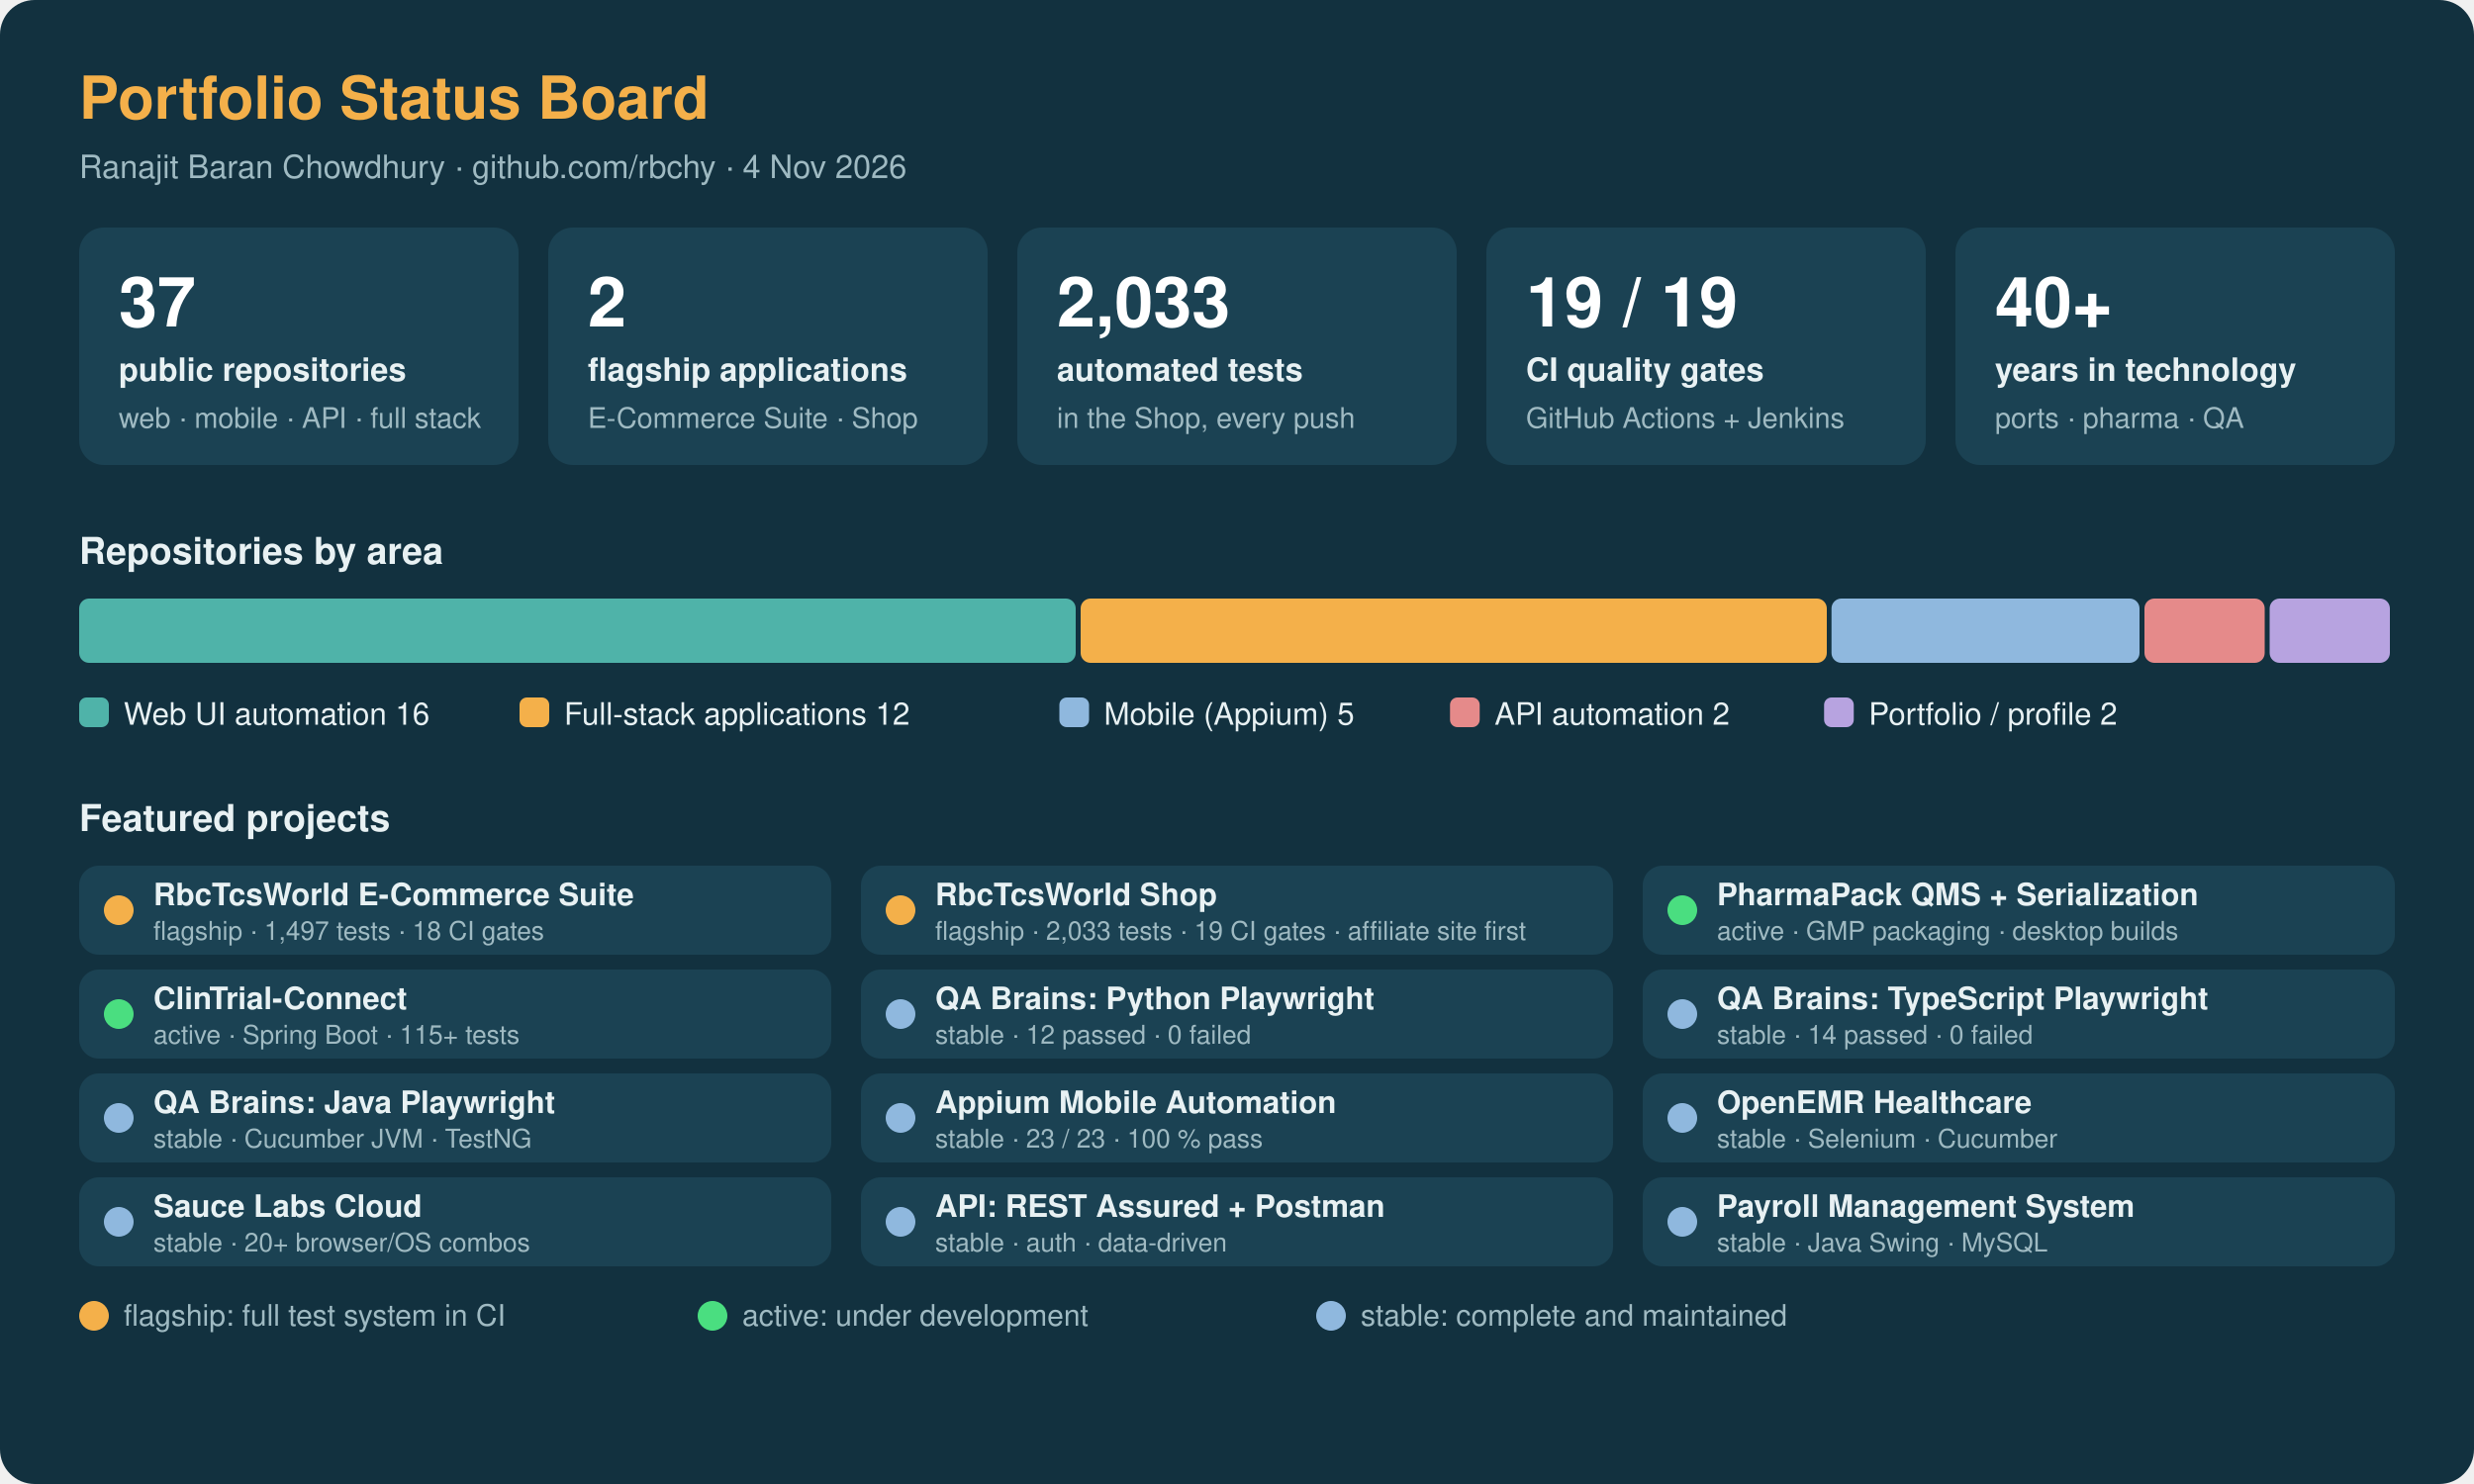
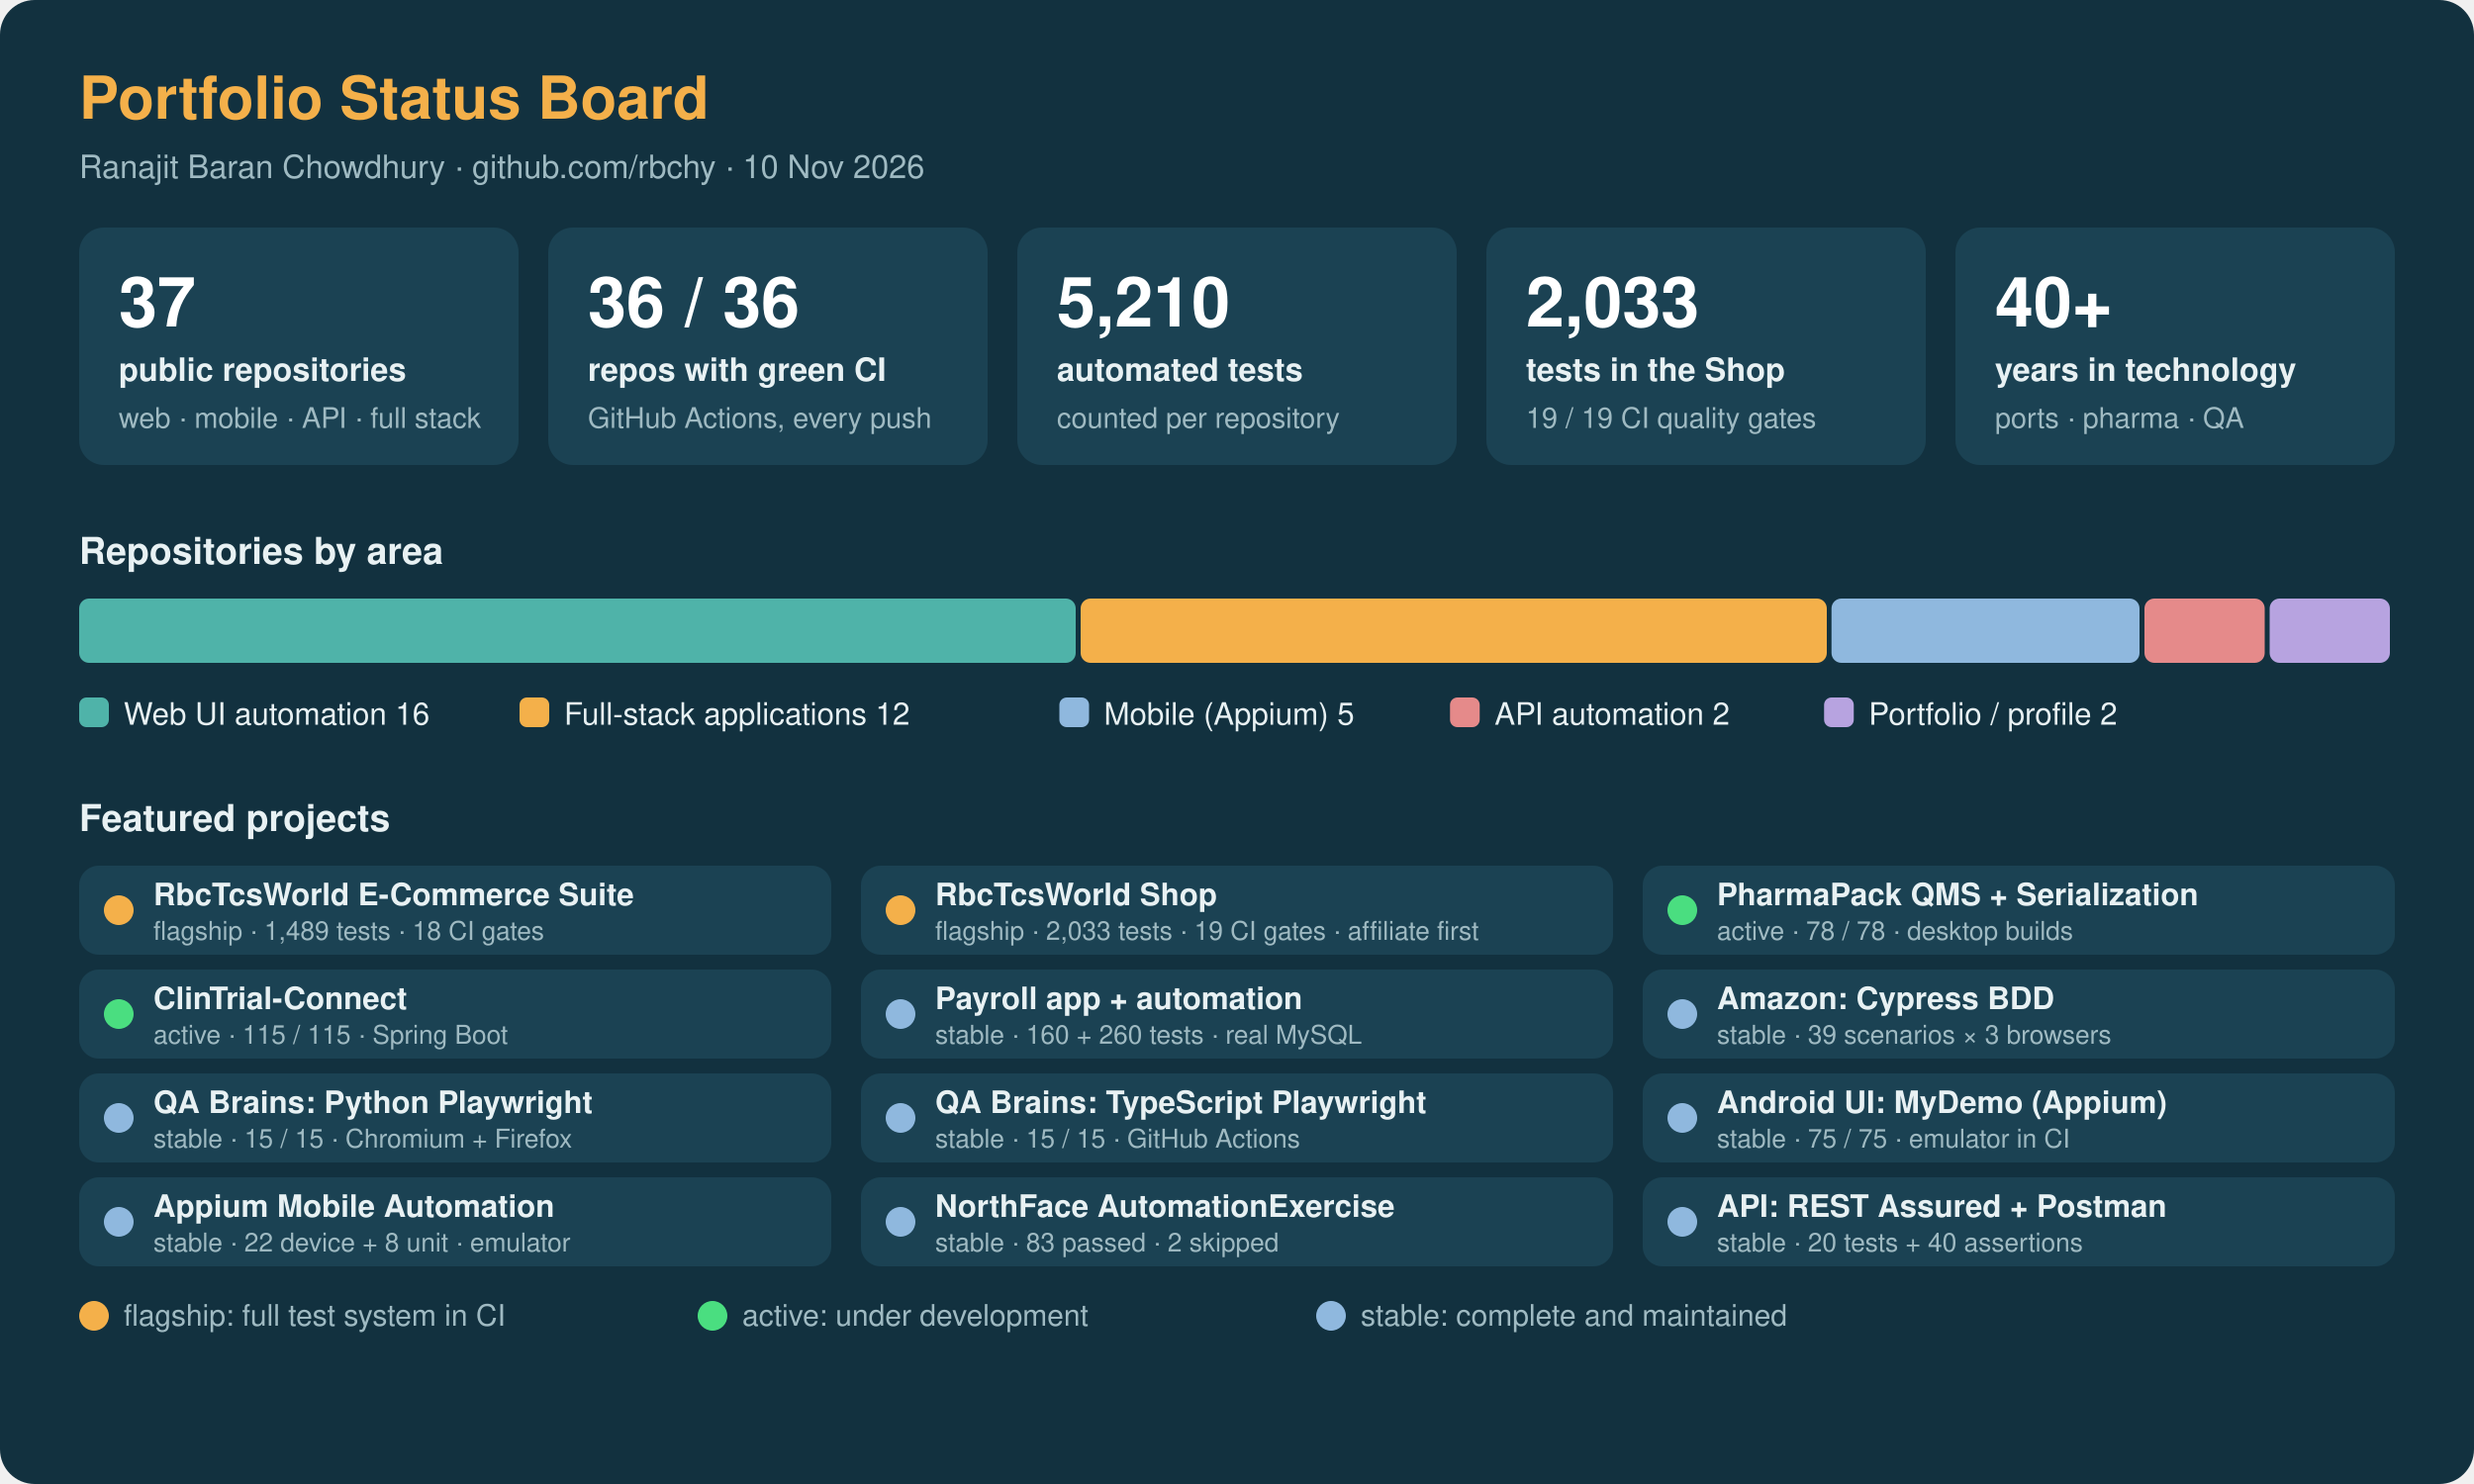
- <svg xmlns="http://www.w3.org/2000/svg" width="1000" height="600" viewBox="0 0 1000 600" role="img" aria-label="Portfolio status board: 37 public repositories, 2 flagship applications, 2,033 automated tests and 19 CI quality gates in the Shop, 40 plus years in technology; 12 featured projects: 2 flagship, 2 active, 8 stable.">
+ <svg xmlns="http://www.w3.org/2000/svg" width="1000" height="600" viewBox="0 0 1000 600" role="img" aria-label="Portfolio status board, 10 Nov 2026: 37 public repositories, 36 with green CI in GitHub Actions, 5,210 automated tests across them, 2,033 tests and 19 CI gates in the Shop, 40 plus years in technology; 12 featured projects: 2 flagship, 2 active, 8 stable.">
  <rect width="1000" height="600" rx="14" fill="#12313f" />
  <text x="32" y="48" font-family="'Segoe UI', Helvetica, Arial, sans-serif" font-size="24" font-weight="700" fill="#f4b04a" text-anchor="start">Portfolio Status Board</text>
-   <text x="32" y="72" font-family="'Segoe UI', Helvetica, Arial, sans-serif" font-size="13" font-weight="400" fill="#9fbac2" text-anchor="start">Ranajit Baran Chowdhury · github.com/rbchy · 4 Nov 2026</text>
+   <text x="32" y="72" font-family="'Segoe UI', Helvetica, Arial, sans-serif" font-size="13" font-weight="400" fill="#9fbac2" text-anchor="start">Ranajit Baran Chowdhury · github.com/rbchy · 10 Nov 2026</text>
  <rect x="32.0" y="92" width="177.6" height="96" rx="10" fill="#1b4253" />
  <text x="48.0" y="132" font-family="'Segoe UI', Helvetica, Arial, sans-serif" font-size="28" font-weight="700" fill="#ffffff" text-anchor="start">37</text>
  <text x="48.0" y="154" font-family="'Segoe UI', Helvetica, Arial, sans-serif" font-size="13" font-weight="600" fill="#e8f1f3" text-anchor="start">public repositories</text>
  <text x="48.0" y="173" font-family="'Segoe UI', Helvetica, Arial, sans-serif" font-size="11.5" font-weight="400" fill="#9fbac2" text-anchor="start">web · mobile · API · full stack</text>
  <rect x="221.6" y="92" width="177.6" height="96" rx="10" fill="#1b4253" />
-   <text x="237.6" y="132" font-family="'Segoe UI', Helvetica, Arial, sans-serif" font-size="28" font-weight="700" fill="#ffffff" text-anchor="start">2</text>
-   <text x="237.6" y="154" font-family="'Segoe UI', Helvetica, Arial, sans-serif" font-size="13" font-weight="600" fill="#e8f1f3" text-anchor="start">flagship applications</text>
-   <text x="237.6" y="173" font-family="'Segoe UI', Helvetica, Arial, sans-serif" font-size="11.5" font-weight="400" fill="#9fbac2" text-anchor="start">E-Commerce Suite · Shop</text>
+   <text x="237.6" y="132" font-family="'Segoe UI', Helvetica, Arial, sans-serif" font-size="28" font-weight="700" fill="#ffffff" text-anchor="start">36 / 36</text>
+   <text x="237.6" y="154" font-family="'Segoe UI', Helvetica, Arial, sans-serif" font-size="13" font-weight="600" fill="#e8f1f3" text-anchor="start">repos with green CI</text>
+   <text x="237.6" y="173" font-family="'Segoe UI', Helvetica, Arial, sans-serif" font-size="11.5" font-weight="400" fill="#9fbac2" text-anchor="start">GitHub Actions, every push</text>
  <rect x="411.2" y="92" width="177.6" height="96" rx="10" fill="#1b4253" />
-   <text x="427.2" y="132" font-family="'Segoe UI', Helvetica, Arial, sans-serif" font-size="28" font-weight="700" fill="#ffffff" text-anchor="start">2,033</text>
+   <text x="427.2" y="132" font-family="'Segoe UI', Helvetica, Arial, sans-serif" font-size="28" font-weight="700" fill="#ffffff" text-anchor="start">5,210</text>
  <text x="427.2" y="154" font-family="'Segoe UI', Helvetica, Arial, sans-serif" font-size="13" font-weight="600" fill="#e8f1f3" text-anchor="start">automated tests</text>
-   <text x="427.2" y="173" font-family="'Segoe UI', Helvetica, Arial, sans-serif" font-size="11.5" font-weight="400" fill="#9fbac2" text-anchor="start">in the Shop, every push</text>
+   <text x="427.2" y="173" font-family="'Segoe UI', Helvetica, Arial, sans-serif" font-size="11.5" font-weight="400" fill="#9fbac2" text-anchor="start">counted per repository</text>
  <rect x="600.8" y="92" width="177.6" height="96" rx="10" fill="#1b4253" />
-   <text x="616.8" y="132" font-family="'Segoe UI', Helvetica, Arial, sans-serif" font-size="28" font-weight="700" fill="#ffffff" text-anchor="start">19 / 19</text>
-   <text x="616.8" y="154" font-family="'Segoe UI', Helvetica, Arial, sans-serif" font-size="13" font-weight="600" fill="#e8f1f3" text-anchor="start">CI quality gates</text>
-   <text x="616.8" y="173" font-family="'Segoe UI', Helvetica, Arial, sans-serif" font-size="11.5" font-weight="400" fill="#9fbac2" text-anchor="start">GitHub Actions + Jenkins</text>
+   <text x="616.8" y="132" font-family="'Segoe UI', Helvetica, Arial, sans-serif" font-size="28" font-weight="700" fill="#ffffff" text-anchor="start">2,033</text>
+   <text x="616.8" y="154" font-family="'Segoe UI', Helvetica, Arial, sans-serif" font-size="13" font-weight="600" fill="#e8f1f3" text-anchor="start">tests in the Shop</text>
+   <text x="616.8" y="173" font-family="'Segoe UI', Helvetica, Arial, sans-serif" font-size="11.5" font-weight="400" fill="#9fbac2" text-anchor="start">19 / 19 CI quality gates</text>
  <rect x="790.4" y="92" width="177.6" height="96" rx="10" fill="#1b4253" />
  <text x="806.4" y="132" font-family="'Segoe UI', Helvetica, Arial, sans-serif" font-size="28" font-weight="700" fill="#ffffff" text-anchor="start">40+</text>
  <text x="806.4" y="154" font-family="'Segoe UI', Helvetica, Arial, sans-serif" font-size="13" font-weight="600" fill="#e8f1f3" text-anchor="start">years in technology</text>
  <text x="806.4" y="173" font-family="'Segoe UI', Helvetica, Arial, sans-serif" font-size="11.5" font-weight="400" fill="#9fbac2" text-anchor="start">ports · pharma · QA</text>
  <text x="32" y="228" font-family="'Segoe UI', Helvetica, Arial, sans-serif" font-size="15" font-weight="700" fill="#e8f1f3" text-anchor="start">Repositories by area</text>
  <rect x="32.0" y="242" width="402.8" height="26" rx="4" fill="#4fb3a9" />
  <rect x="436.8" y="242" width="301.6" height="26" rx="4" fill="#f4b04a" />
  <rect x="740.3" y="242" width="124.5" height="26" rx="4" fill="#8fb8de" />
  <rect x="866.8" y="242" width="48.6" height="26" rx="4" fill="#e58a8a" />
  <rect x="917.4" y="242" width="48.6" height="26" rx="4" fill="#b7a3e0" />
  <rect x="32" y="282" width="12" height="12" rx="3" fill="#4fb3a9" />
  <text x="50" y="293" font-family="'Segoe UI', Helvetica, Arial, sans-serif" font-size="12.5" font-weight="400" fill="#e8f1f3" text-anchor="start">Web UI automation 16</text>
  <rect x="210.0" y="282" width="12" height="12" rx="3" fill="#f4b04a" />
  <text x="228.0" y="293" font-family="'Segoe UI', Helvetica, Arial, sans-serif" font-size="12.5" font-weight="400" fill="#e8f1f3" text-anchor="start">Full-stack applications 12</text>
  <rect x="428.2" y="282" width="12" height="12" rx="3" fill="#8fb8de" />
  <text x="446.2" y="293" font-family="'Segoe UI', Helvetica, Arial, sans-serif" font-size="12.5" font-weight="400" fill="#e8f1f3" text-anchor="start">Mobile (Appium) 5</text>
  <rect x="586.1" y="282" width="12" height="12" rx="3" fill="#e58a8a" />
  <text x="604.1" y="293" font-family="'Segoe UI', Helvetica, Arial, sans-serif" font-size="12.5" font-weight="400" fill="#e8f1f3" text-anchor="start">API automation 2</text>
  <rect x="737.3" y="282" width="12" height="12" rx="3" fill="#b7a3e0" />
  <text x="755.3" y="293" font-family="'Segoe UI', Helvetica, Arial, sans-serif" font-size="12.5" font-weight="400" fill="#e8f1f3" text-anchor="start">Portfolio / profile 2</text>
  <text x="32" y="336" font-family="'Segoe UI', Helvetica, Arial, sans-serif" font-size="15" font-weight="700" fill="#e8f1f3" text-anchor="start">Featured projects</text>
  <rect x="32.0" y="350" width="304.0" height="36" rx="8" fill="#1b4253" />
  <circle cx="48.0" cy="368" r="6" fill="#f4b04a" />
  <text x="62.0" y="366" font-family="'Segoe UI', Helvetica, Arial, sans-serif" font-size="12.5" font-weight="600" fill="#e8f1f3" text-anchor="start">RbcTcsWorld E-Commerce Suite</text>
-   <text x="62.0" y="380" font-family="'Segoe UI', Helvetica, Arial, sans-serif" font-size="10.5" font-weight="400" fill="#9fbac2" text-anchor="start">flagship · 1,497 tests · 18 CI gates</text>
+   <text x="62.0" y="380" font-family="'Segoe UI', Helvetica, Arial, sans-serif" font-size="10.5" font-weight="400" fill="#9fbac2" text-anchor="start">flagship · 1,489 tests · 18 CI gates</text>
  <rect x="348.0" y="350" width="304.0" height="36" rx="8" fill="#1b4253" />
  <circle cx="364.0" cy="368" r="6" fill="#f4b04a" />
  <text x="378.0" y="366" font-family="'Segoe UI', Helvetica, Arial, sans-serif" font-size="12.5" font-weight="600" fill="#e8f1f3" text-anchor="start">RbcTcsWorld Shop</text>
-   <text x="378.0" y="380" font-family="'Segoe UI', Helvetica, Arial, sans-serif" font-size="10.5" font-weight="400" fill="#9fbac2" text-anchor="start">flagship · 2,033 tests · 19 CI gates · affiliate site first</text>
+   <text x="378.0" y="380" font-family="'Segoe UI', Helvetica, Arial, sans-serif" font-size="10.5" font-weight="400" fill="#9fbac2" text-anchor="start">flagship · 2,033 tests · 19 CI gates · affiliate first</text>
  <rect x="664.0" y="350" width="304.0" height="36" rx="8" fill="#1b4253" />
  <circle cx="680.0" cy="368" r="6" fill="#4ade80" />
  <text x="694.0" y="366" font-family="'Segoe UI', Helvetica, Arial, sans-serif" font-size="12.5" font-weight="600" fill="#e8f1f3" text-anchor="start">PharmaPack QMS + Serialization</text>
-   <text x="694.0" y="380" font-family="'Segoe UI', Helvetica, Arial, sans-serif" font-size="10.5" font-weight="400" fill="#9fbac2" text-anchor="start">active · GMP packaging · desktop builds</text>
+   <text x="694.0" y="380" font-family="'Segoe UI', Helvetica, Arial, sans-serif" font-size="10.5" font-weight="400" fill="#9fbac2" text-anchor="start">active · 78 / 78 · desktop builds</text>
  <rect x="32.0" y="392" width="304.0" height="36" rx="8" fill="#1b4253" />
  <circle cx="48.0" cy="410" r="6" fill="#4ade80" />
  <text x="62.0" y="408" font-family="'Segoe UI', Helvetica, Arial, sans-serif" font-size="12.5" font-weight="600" fill="#e8f1f3" text-anchor="start">ClinTrial-Connect</text>
-   <text x="62.0" y="422" font-family="'Segoe UI', Helvetica, Arial, sans-serif" font-size="10.5" font-weight="400" fill="#9fbac2" text-anchor="start">active · Spring Boot · 115+ tests</text>
+   <text x="62.0" y="422" font-family="'Segoe UI', Helvetica, Arial, sans-serif" font-size="10.5" font-weight="400" fill="#9fbac2" text-anchor="start">active · 115 / 115 · Spring Boot</text>
  <rect x="348.0" y="392" width="304.0" height="36" rx="8" fill="#1b4253" />
  <circle cx="364.0" cy="410" r="6" fill="#8fb8de" />
-   <text x="378.0" y="408" font-family="'Segoe UI', Helvetica, Arial, sans-serif" font-size="12.5" font-weight="600" fill="#e8f1f3" text-anchor="start">QA Brains: Python Playwright</text>
-   <text x="378.0" y="422" font-family="'Segoe UI', Helvetica, Arial, sans-serif" font-size="10.5" font-weight="400" fill="#9fbac2" text-anchor="start">stable · 12 passed · 0 failed</text>
+   <text x="378.0" y="408" font-family="'Segoe UI', Helvetica, Arial, sans-serif" font-size="12.5" font-weight="600" fill="#e8f1f3" text-anchor="start">Payroll app + automation</text>
+   <text x="378.0" y="422" font-family="'Segoe UI', Helvetica, Arial, sans-serif" font-size="10.5" font-weight="400" fill="#9fbac2" text-anchor="start">stable · 160 + 260 tests · real MySQL</text>
  <rect x="664.0" y="392" width="304.0" height="36" rx="8" fill="#1b4253" />
  <circle cx="680.0" cy="410" r="6" fill="#8fb8de" />
-   <text x="694.0" y="408" font-family="'Segoe UI', Helvetica, Arial, sans-serif" font-size="12.5" font-weight="600" fill="#e8f1f3" text-anchor="start">QA Brains: TypeScript Playwright</text>
-   <text x="694.0" y="422" font-family="'Segoe UI', Helvetica, Arial, sans-serif" font-size="10.5" font-weight="400" fill="#9fbac2" text-anchor="start">stable · 14 passed · 0 failed</text>
+   <text x="694.0" y="408" font-family="'Segoe UI', Helvetica, Arial, sans-serif" font-size="12.5" font-weight="600" fill="#e8f1f3" text-anchor="start">Amazon: Cypress BDD</text>
+   <text x="694.0" y="422" font-family="'Segoe UI', Helvetica, Arial, sans-serif" font-size="10.5" font-weight="400" fill="#9fbac2" text-anchor="start">stable · 39 scenarios × 3 browsers</text>
  <rect x="32.0" y="434" width="304.0" height="36" rx="8" fill="#1b4253" />
  <circle cx="48.0" cy="452" r="6" fill="#8fb8de" />
-   <text x="62.0" y="450" font-family="'Segoe UI', Helvetica, Arial, sans-serif" font-size="12.5" font-weight="600" fill="#e8f1f3" text-anchor="start">QA Brains: Java Playwright</text>
-   <text x="62.0" y="464" font-family="'Segoe UI', Helvetica, Arial, sans-serif" font-size="10.5" font-weight="400" fill="#9fbac2" text-anchor="start">stable · Cucumber JVM · TestNG</text>
+   <text x="62.0" y="450" font-family="'Segoe UI', Helvetica, Arial, sans-serif" font-size="12.5" font-weight="600" fill="#e8f1f3" text-anchor="start">QA Brains: Python Playwright</text>
+   <text x="62.0" y="464" font-family="'Segoe UI', Helvetica, Arial, sans-serif" font-size="10.5" font-weight="400" fill="#9fbac2" text-anchor="start">stable · 15 / 15 · Chromium + Firefox</text>
  <rect x="348.0" y="434" width="304.0" height="36" rx="8" fill="#1b4253" />
  <circle cx="364.0" cy="452" r="6" fill="#8fb8de" />
-   <text x="378.0" y="450" font-family="'Segoe UI', Helvetica, Arial, sans-serif" font-size="12.5" font-weight="600" fill="#e8f1f3" text-anchor="start">Appium Mobile Automation</text>
-   <text x="378.0" y="464" font-family="'Segoe UI', Helvetica, Arial, sans-serif" font-size="10.5" font-weight="400" fill="#9fbac2" text-anchor="start">stable · 23 / 23 · 100 % pass</text>
+   <text x="378.0" y="450" font-family="'Segoe UI', Helvetica, Arial, sans-serif" font-size="12.5" font-weight="600" fill="#e8f1f3" text-anchor="start">QA Brains: TypeScript Playwright</text>
+   <text x="378.0" y="464" font-family="'Segoe UI', Helvetica, Arial, sans-serif" font-size="10.5" font-weight="400" fill="#9fbac2" text-anchor="start">stable · 15 / 15 · GitHub Actions</text>
  <rect x="664.0" y="434" width="304.0" height="36" rx="8" fill="#1b4253" />
  <circle cx="680.0" cy="452" r="6" fill="#8fb8de" />
-   <text x="694.0" y="450" font-family="'Segoe UI', Helvetica, Arial, sans-serif" font-size="12.5" font-weight="600" fill="#e8f1f3" text-anchor="start">OpenEMR Healthcare</text>
-   <text x="694.0" y="464" font-family="'Segoe UI', Helvetica, Arial, sans-serif" font-size="10.5" font-weight="400" fill="#9fbac2" text-anchor="start">stable · Selenium · Cucumber</text>
+   <text x="694.0" y="450" font-family="'Segoe UI', Helvetica, Arial, sans-serif" font-size="12.5" font-weight="600" fill="#e8f1f3" text-anchor="start">Android UI: MyDemo (Appium)</text>
+   <text x="694.0" y="464" font-family="'Segoe UI', Helvetica, Arial, sans-serif" font-size="10.5" font-weight="400" fill="#9fbac2" text-anchor="start">stable · 75 / 75 · emulator in CI</text>
  <rect x="32.0" y="476" width="304.0" height="36" rx="8" fill="#1b4253" />
  <circle cx="48.0" cy="494" r="6" fill="#8fb8de" />
-   <text x="62.0" y="492" font-family="'Segoe UI', Helvetica, Arial, sans-serif" font-size="12.5" font-weight="600" fill="#e8f1f3" text-anchor="start">Sauce Labs Cloud</text>
-   <text x="62.0" y="506" font-family="'Segoe UI', Helvetica, Arial, sans-serif" font-size="10.5" font-weight="400" fill="#9fbac2" text-anchor="start">stable · 20+ browser/OS combos</text>
+   <text x="62.0" y="492" font-family="'Segoe UI', Helvetica, Arial, sans-serif" font-size="12.5" font-weight="600" fill="#e8f1f3" text-anchor="start">Appium Mobile Automation</text>
+   <text x="62.0" y="506" font-family="'Segoe UI', Helvetica, Arial, sans-serif" font-size="10.5" font-weight="400" fill="#9fbac2" text-anchor="start">stable · 22 device + 8 unit · emulator</text>
  <rect x="348.0" y="476" width="304.0" height="36" rx="8" fill="#1b4253" />
  <circle cx="364.0" cy="494" r="6" fill="#8fb8de" />
-   <text x="378.0" y="492" font-family="'Segoe UI', Helvetica, Arial, sans-serif" font-size="12.5" font-weight="600" fill="#e8f1f3" text-anchor="start">API: REST Assured + Postman</text>
-   <text x="378.0" y="506" font-family="'Segoe UI', Helvetica, Arial, sans-serif" font-size="10.5" font-weight="400" fill="#9fbac2" text-anchor="start">stable · auth · data-driven</text>
+   <text x="378.0" y="492" font-family="'Segoe UI', Helvetica, Arial, sans-serif" font-size="12.5" font-weight="600" fill="#e8f1f3" text-anchor="start">NorthFace AutomationExercise</text>
+   <text x="378.0" y="506" font-family="'Segoe UI', Helvetica, Arial, sans-serif" font-size="10.5" font-weight="400" fill="#9fbac2" text-anchor="start">stable · 83 passed · 2 skipped</text>
  <rect x="664.0" y="476" width="304.0" height="36" rx="8" fill="#1b4253" />
  <circle cx="680.0" cy="494" r="6" fill="#8fb8de" />
-   <text x="694.0" y="492" font-family="'Segoe UI', Helvetica, Arial, sans-serif" font-size="12.5" font-weight="600" fill="#e8f1f3" text-anchor="start">Payroll Management System</text>
-   <text x="694.0" y="506" font-family="'Segoe UI', Helvetica, Arial, sans-serif" font-size="10.5" font-weight="400" fill="#9fbac2" text-anchor="start">stable · Java Swing · MySQL</text>
+   <text x="694.0" y="492" font-family="'Segoe UI', Helvetica, Arial, sans-serif" font-size="12.5" font-weight="600" fill="#e8f1f3" text-anchor="start">API: REST Assured + Postman</text>
+   <text x="694.0" y="506" font-family="'Segoe UI', Helvetica, Arial, sans-serif" font-size="10.5" font-weight="400" fill="#9fbac2" text-anchor="start">stable · 20 tests + 40 assertions</text>
  <circle cx="38" cy="532" r="6" fill="#f4b04a" />
  <text x="50" y="536" font-family="'Segoe UI', Helvetica, Arial, sans-serif" font-size="12" font-weight="400" fill="#9fbac2" text-anchor="start">flagship: full test system in CI</text>
  <circle cx="288" cy="532" r="6" fill="#4ade80" />
  <text x="300" y="536" font-family="'Segoe UI', Helvetica, Arial, sans-serif" font-size="12" font-weight="400" fill="#9fbac2" text-anchor="start">active: under development</text>
  <circle cx="538" cy="532" r="6" fill="#8fb8de" />
  <text x="550" y="536" font-family="'Segoe UI', Helvetica, Arial, sans-serif" font-size="12" font-weight="400" fill="#9fbac2" text-anchor="start">stable: complete and maintained</text>
</svg>
